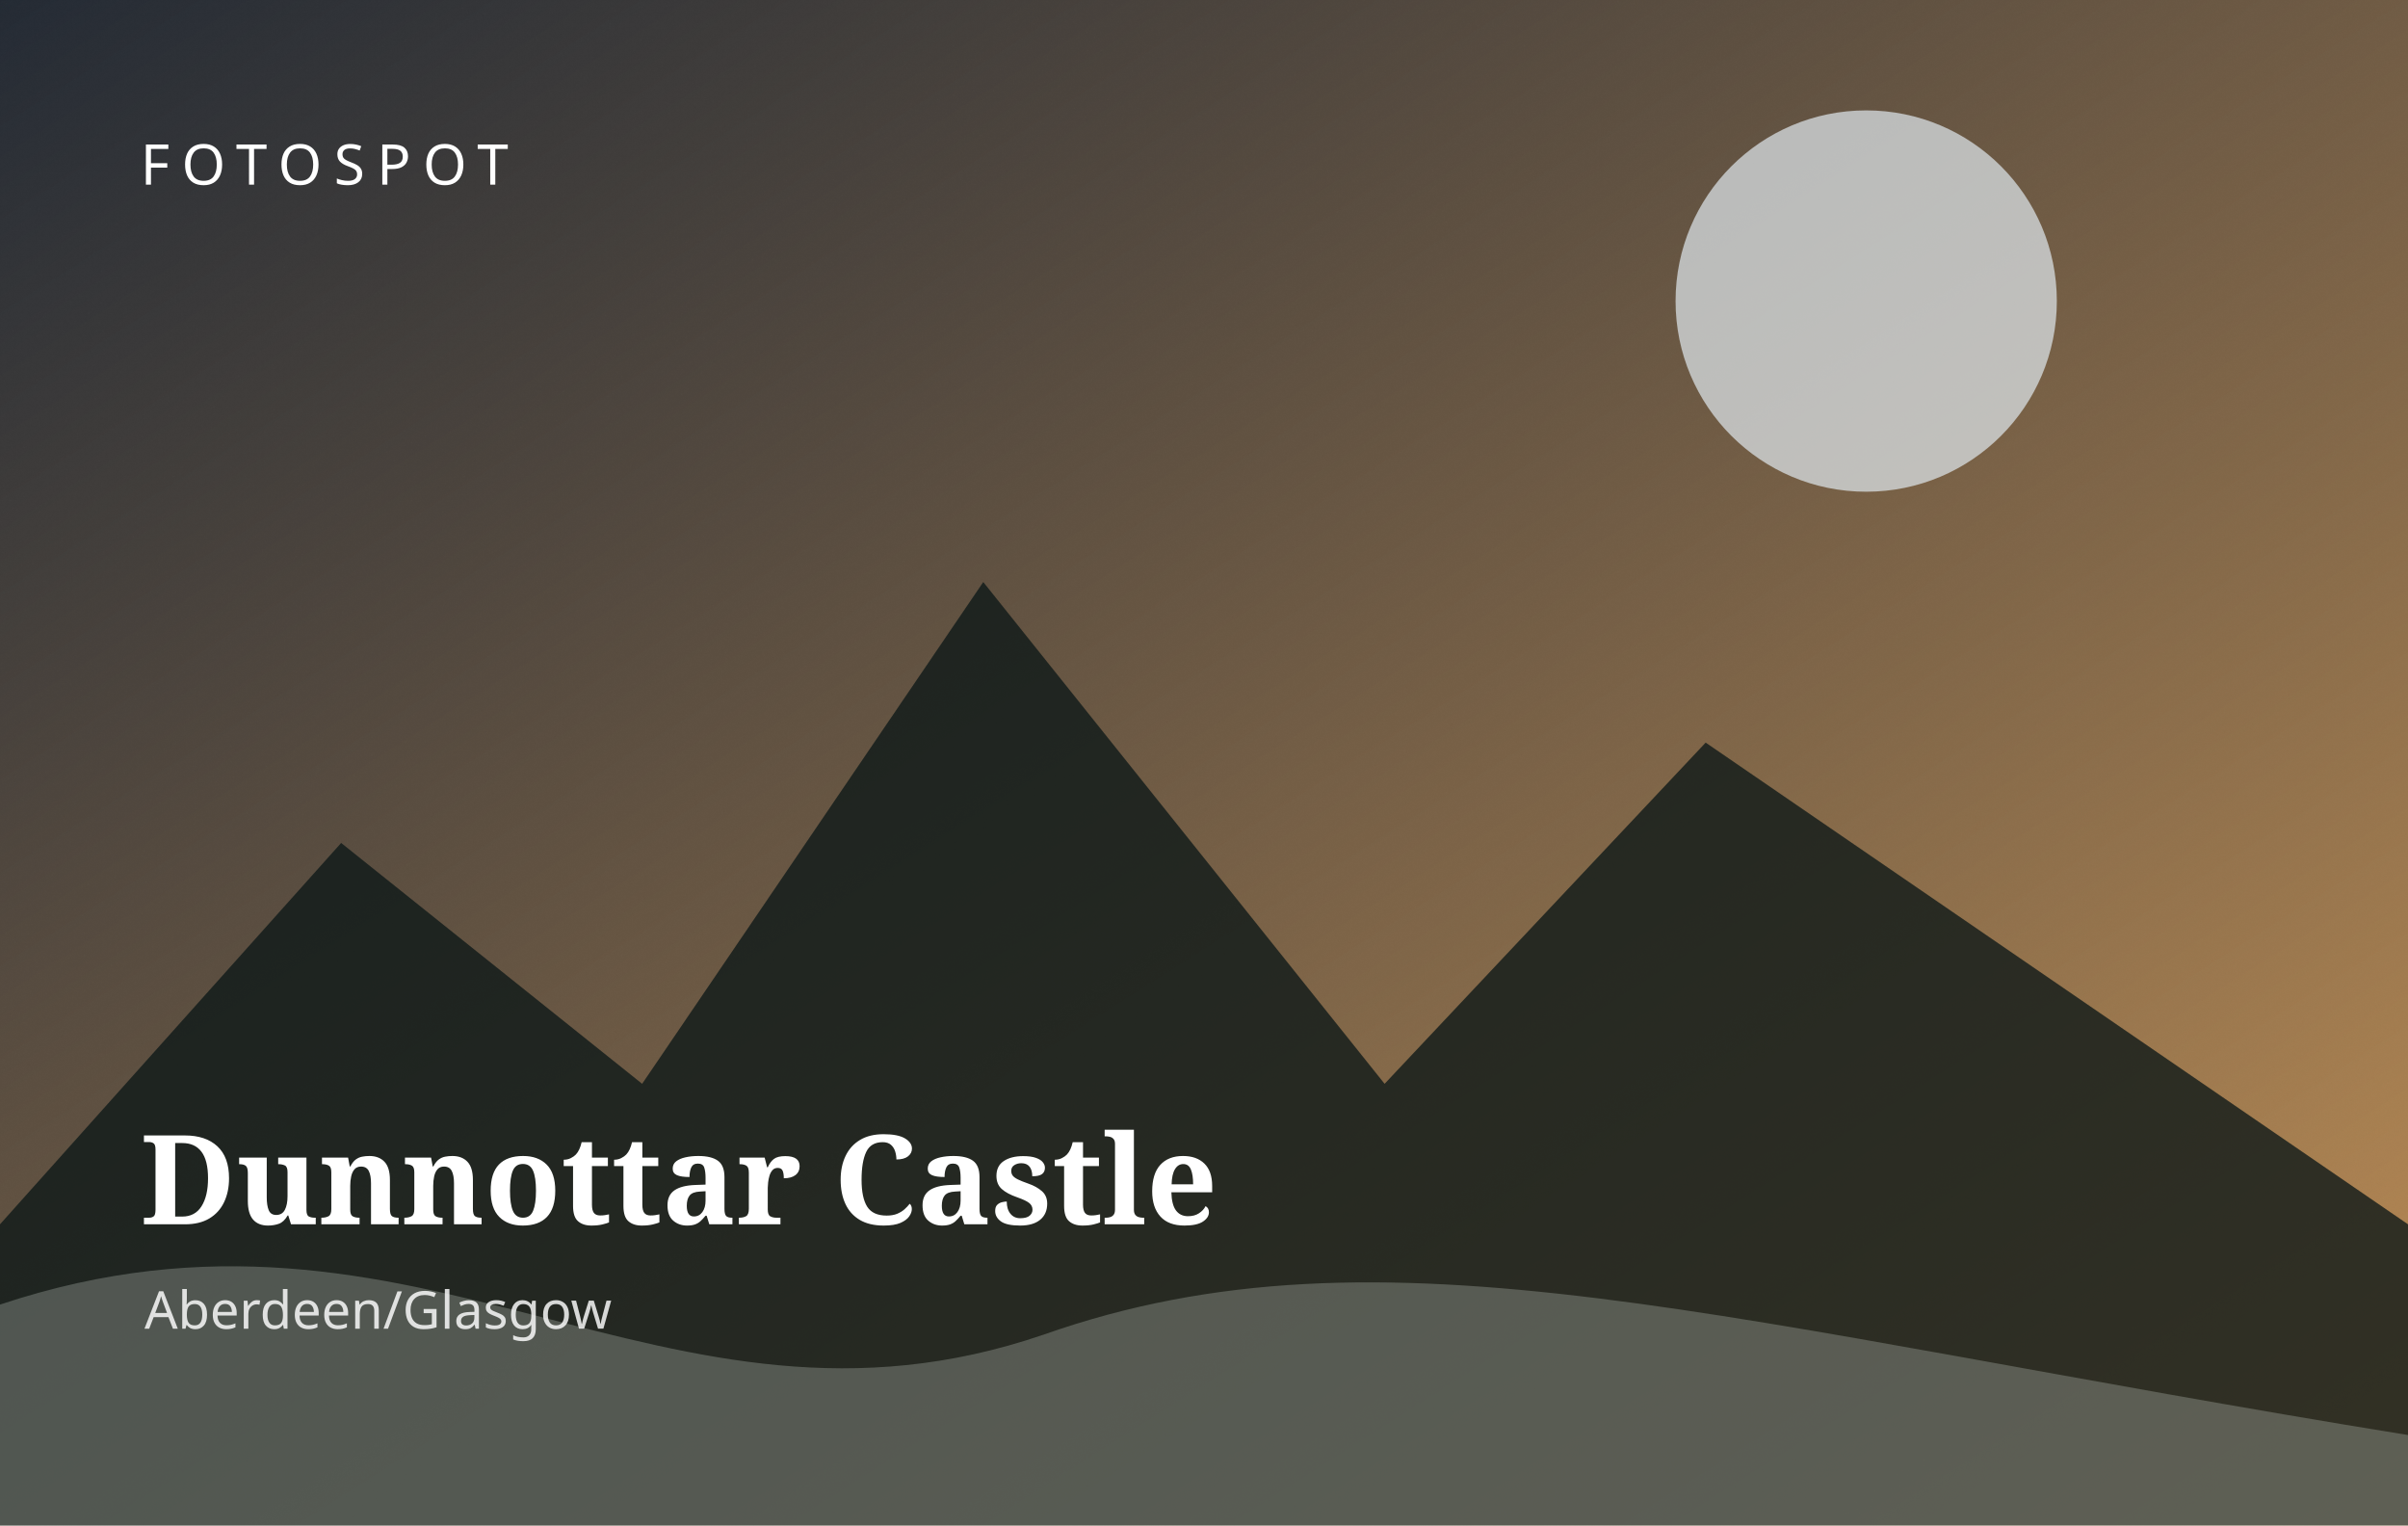
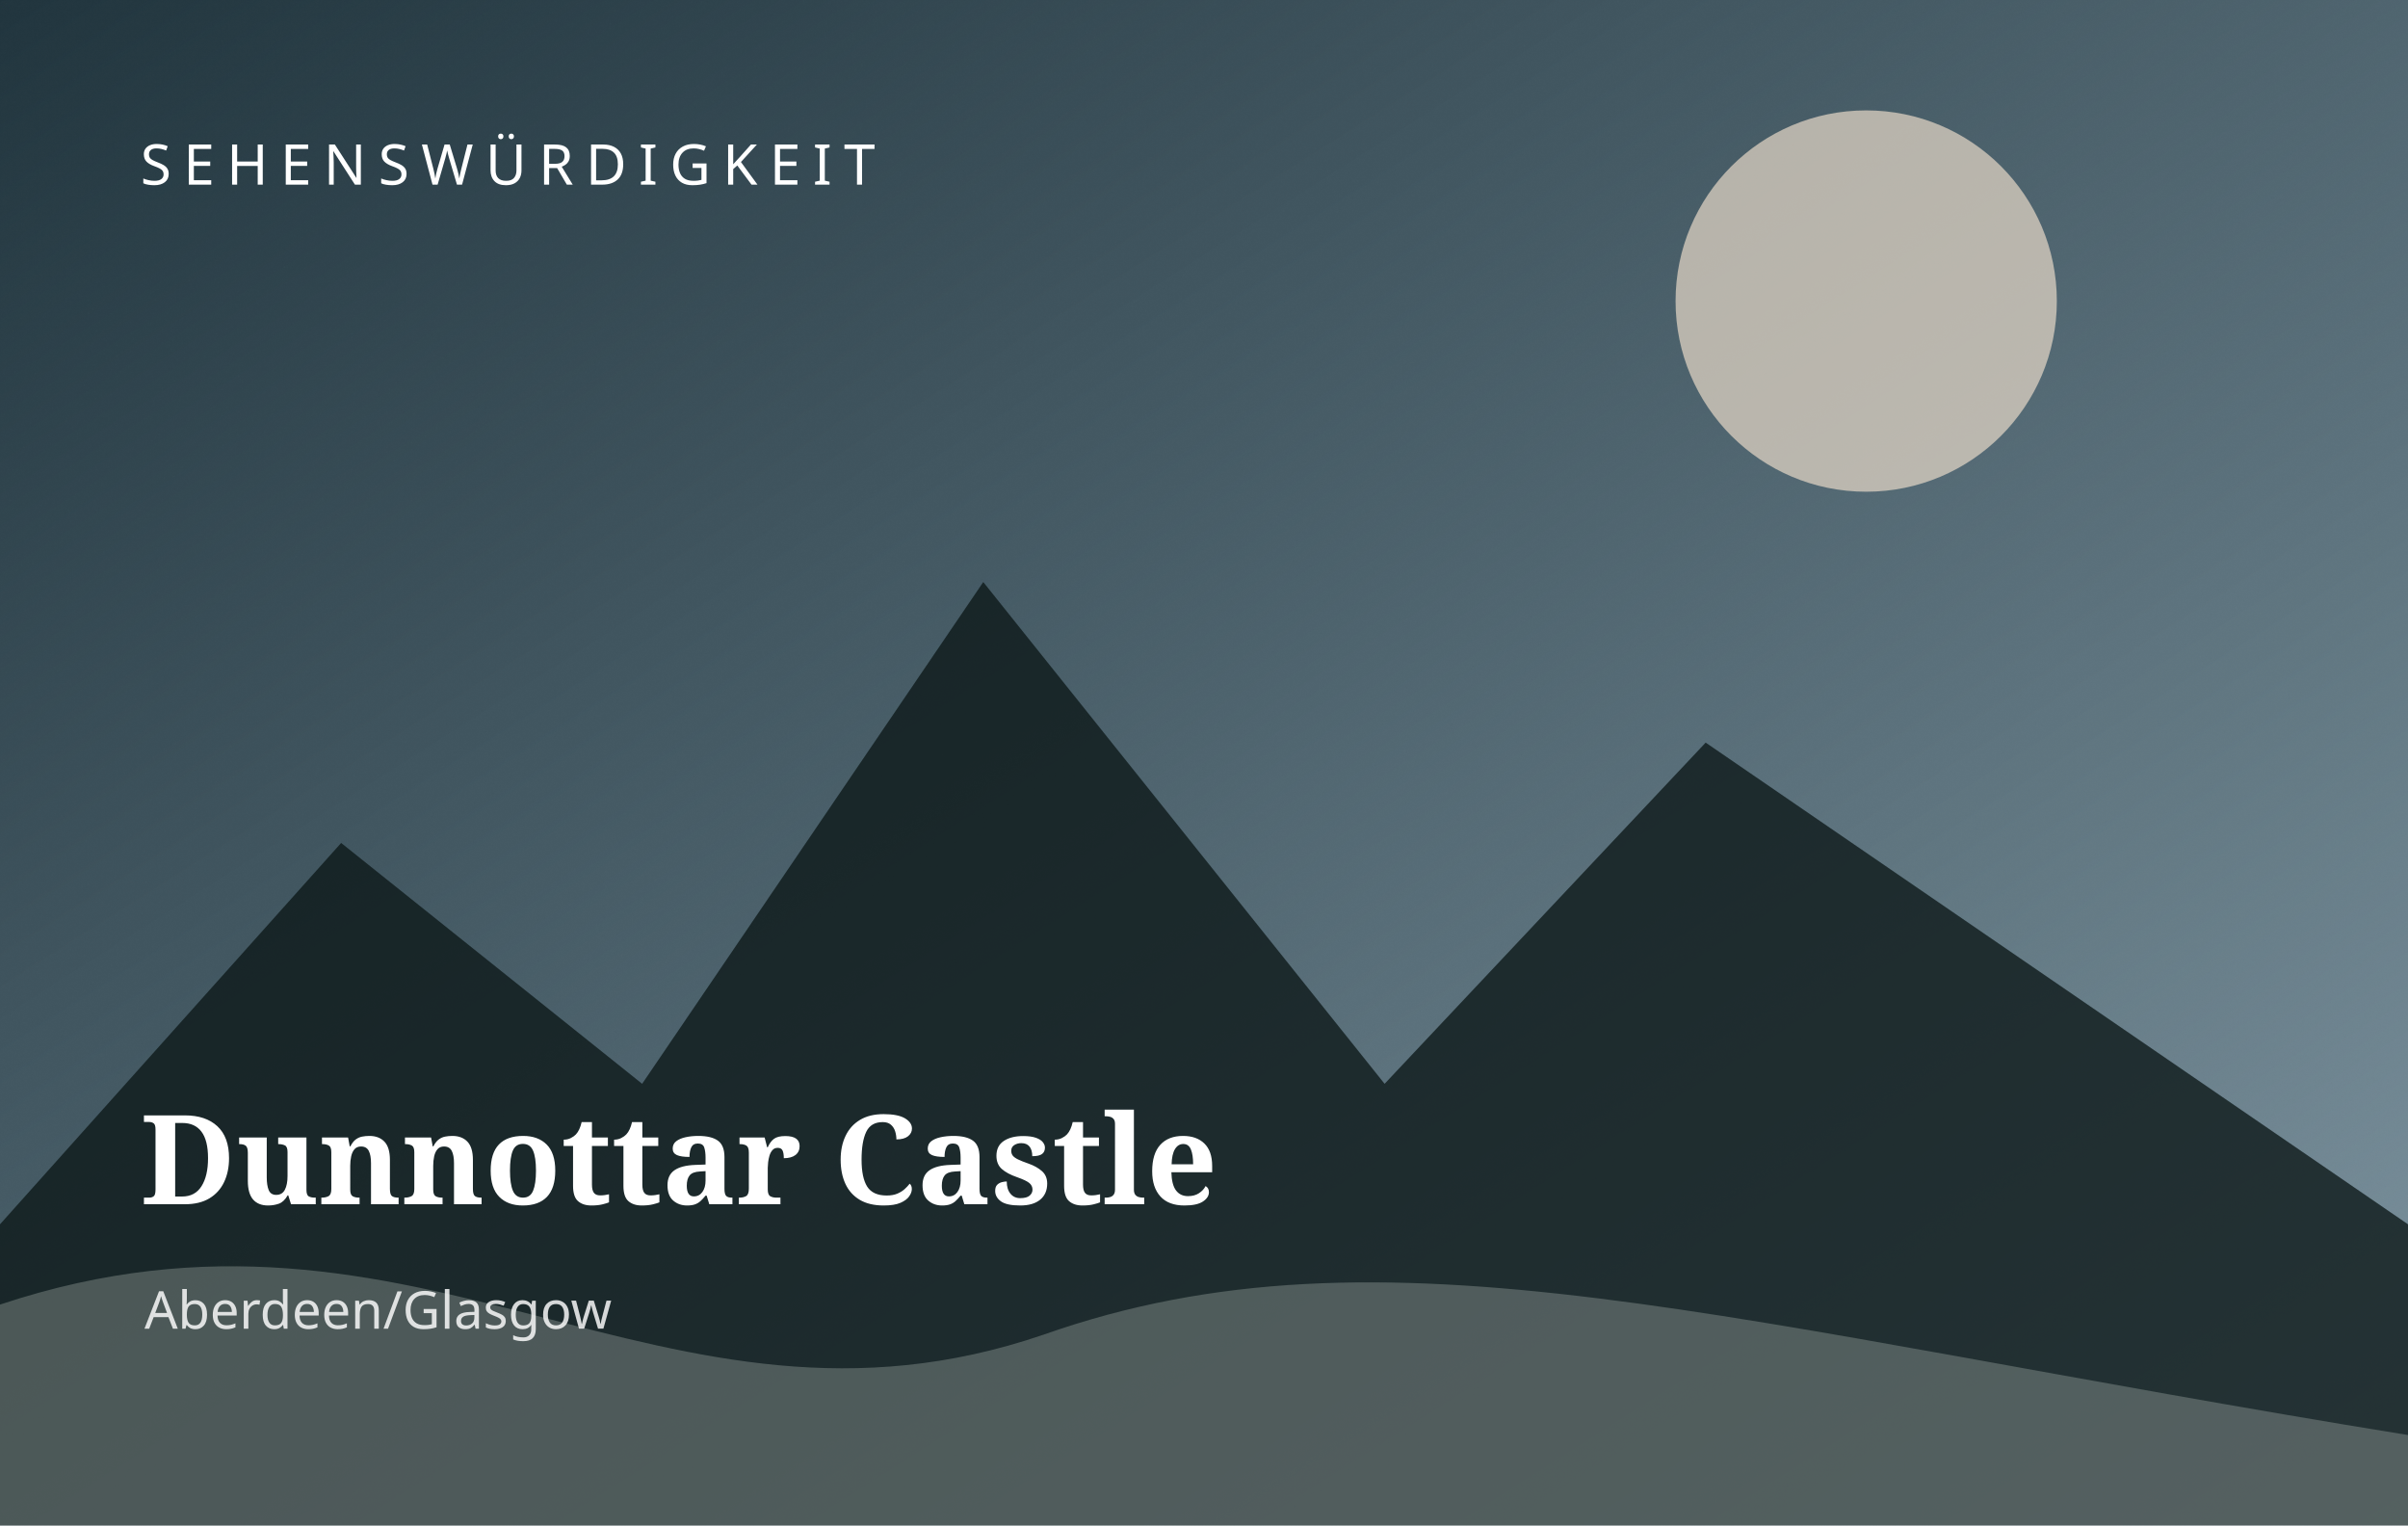
<svg xmlns="http://www.w3.org/2000/svg" viewBox="0 0 1200 760" role="img" aria-label="Dunnottar Castle">
  <defs>
    <linearGradient id="g" x1="0" y1="0" x2="1" y2="1">
-       <stop stop-color="#232a34" />
-       <stop offset="1" stop-color="#bd8d55" />
+       <stop stop-color="#20343d" />
+       <stop offset="1" stop-color="#7e95a1" />
    </linearGradient>
    <filter id="n">
      <feTurbulence baseFrequency=".9" numOctaves="2" stitchTiles="stitch" />
      <feColorMatrix type="saturate" values="0" />
      <feComponentTransfer>
        <feFuncA type="table" tableValues="0 .08" />
      </feComponentTransfer>
    </filter>
  </defs>
  <rect width="1200" height="760" fill="url(#g)" />
  <rect width="1200" height="760" filter="url(#n)" opacity=".35" />
-   <circle cx="930" cy="150" r="95" fill="#dfe8ee" opacity=".7" />
+   <circle cx="930" cy="150" r="95" fill="#e7d8c7" opacity=".7" />
  <path d="M0 610L170 420l150 120 170-250 200 250 160-170 350 240v150H0z" fill="#0b1717" opacity=".78" />
  <path d="M0 650c210-70 330 80 520 15 170-60 340-5 680 50v45H0z" fill="#dbe5dc" opacity=".26" />
-   <text x="70" y="92" fill="#fff" font-family="system-ui,sans-serif" font-size="28" letter-spacing="6">FOTOSPOT</text>
-   <text x="70" y="610" fill="#fff" font-family="Georgia,serif" font-size="62" font-weight="700">Dunnottar Castle</text>
+   <text x="70" y="92" fill="#fff" font-family="system-ui,sans-serif" font-size="28" letter-spacing="6">SEHENSWÜRDIGKEIT</text>
+   <text x="70" y="600" fill="#fff" font-family="Georgia,serif" font-size="62" font-weight="700">Dunnottar Castle</text>
  <text x="72" y="662" fill="#fff" opacity=".82" font-family="system-ui,sans-serif" font-size="26">Aberdeen/Glasgow</text>
</svg>
